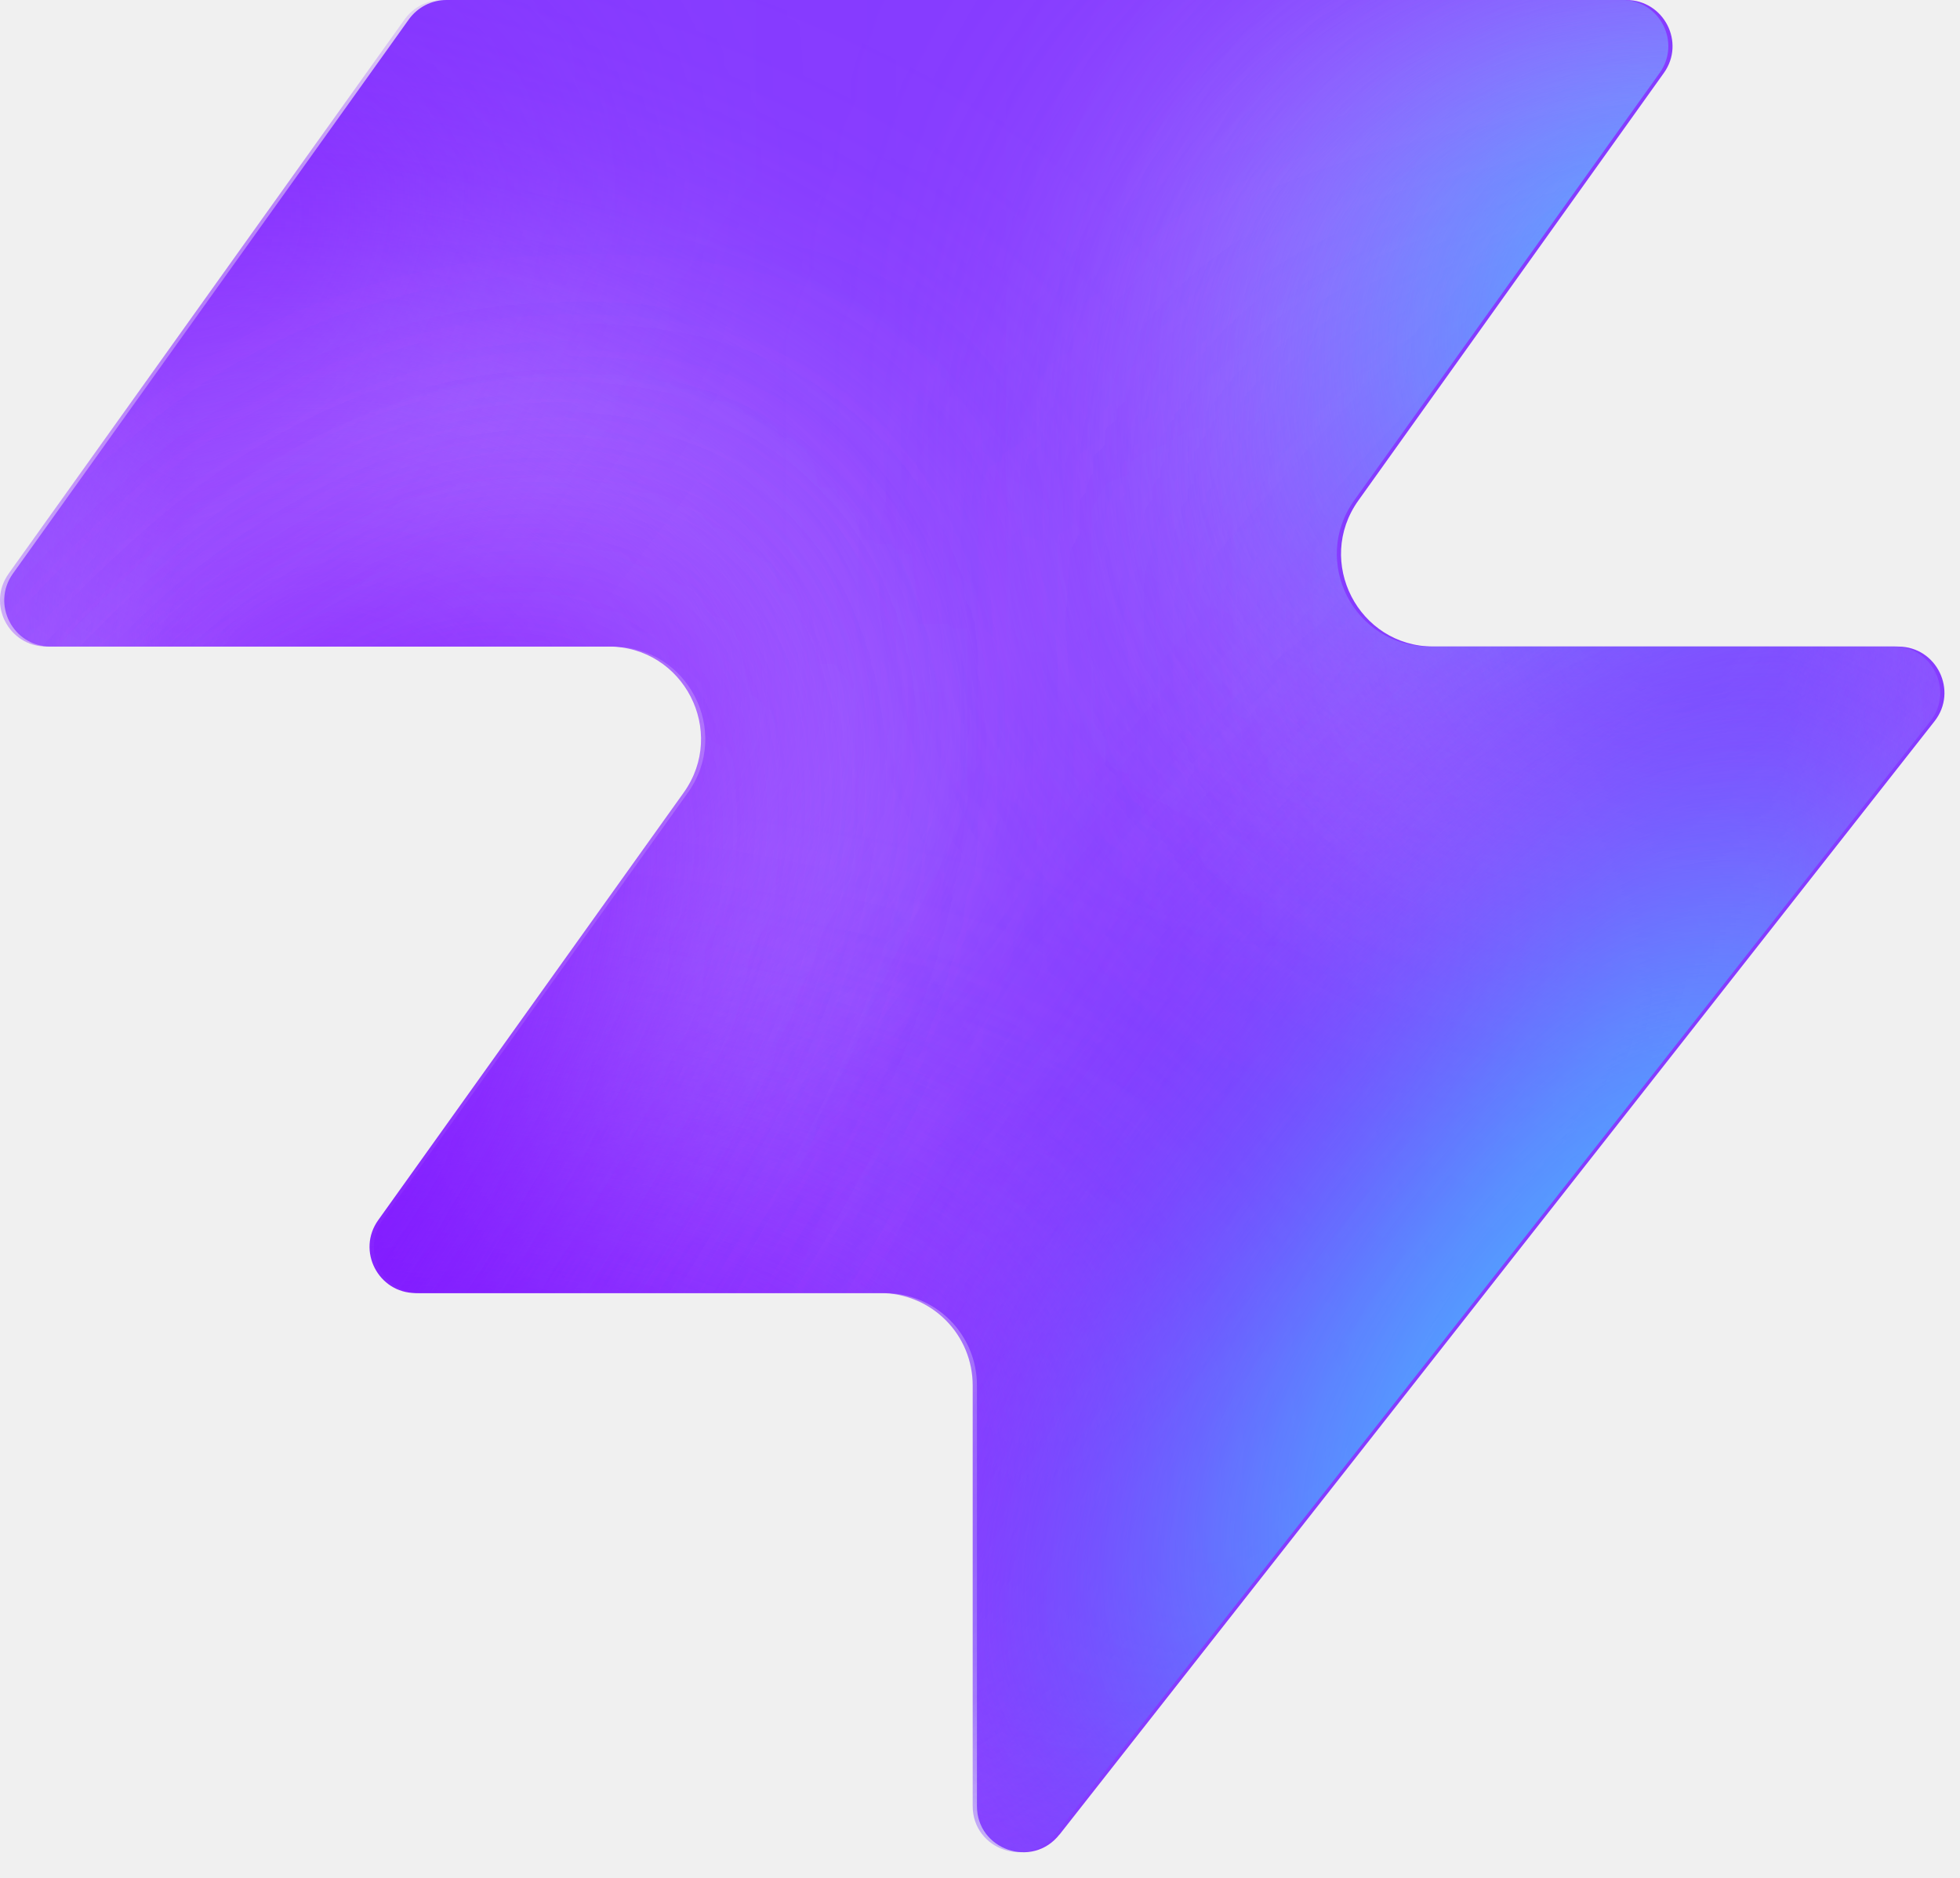
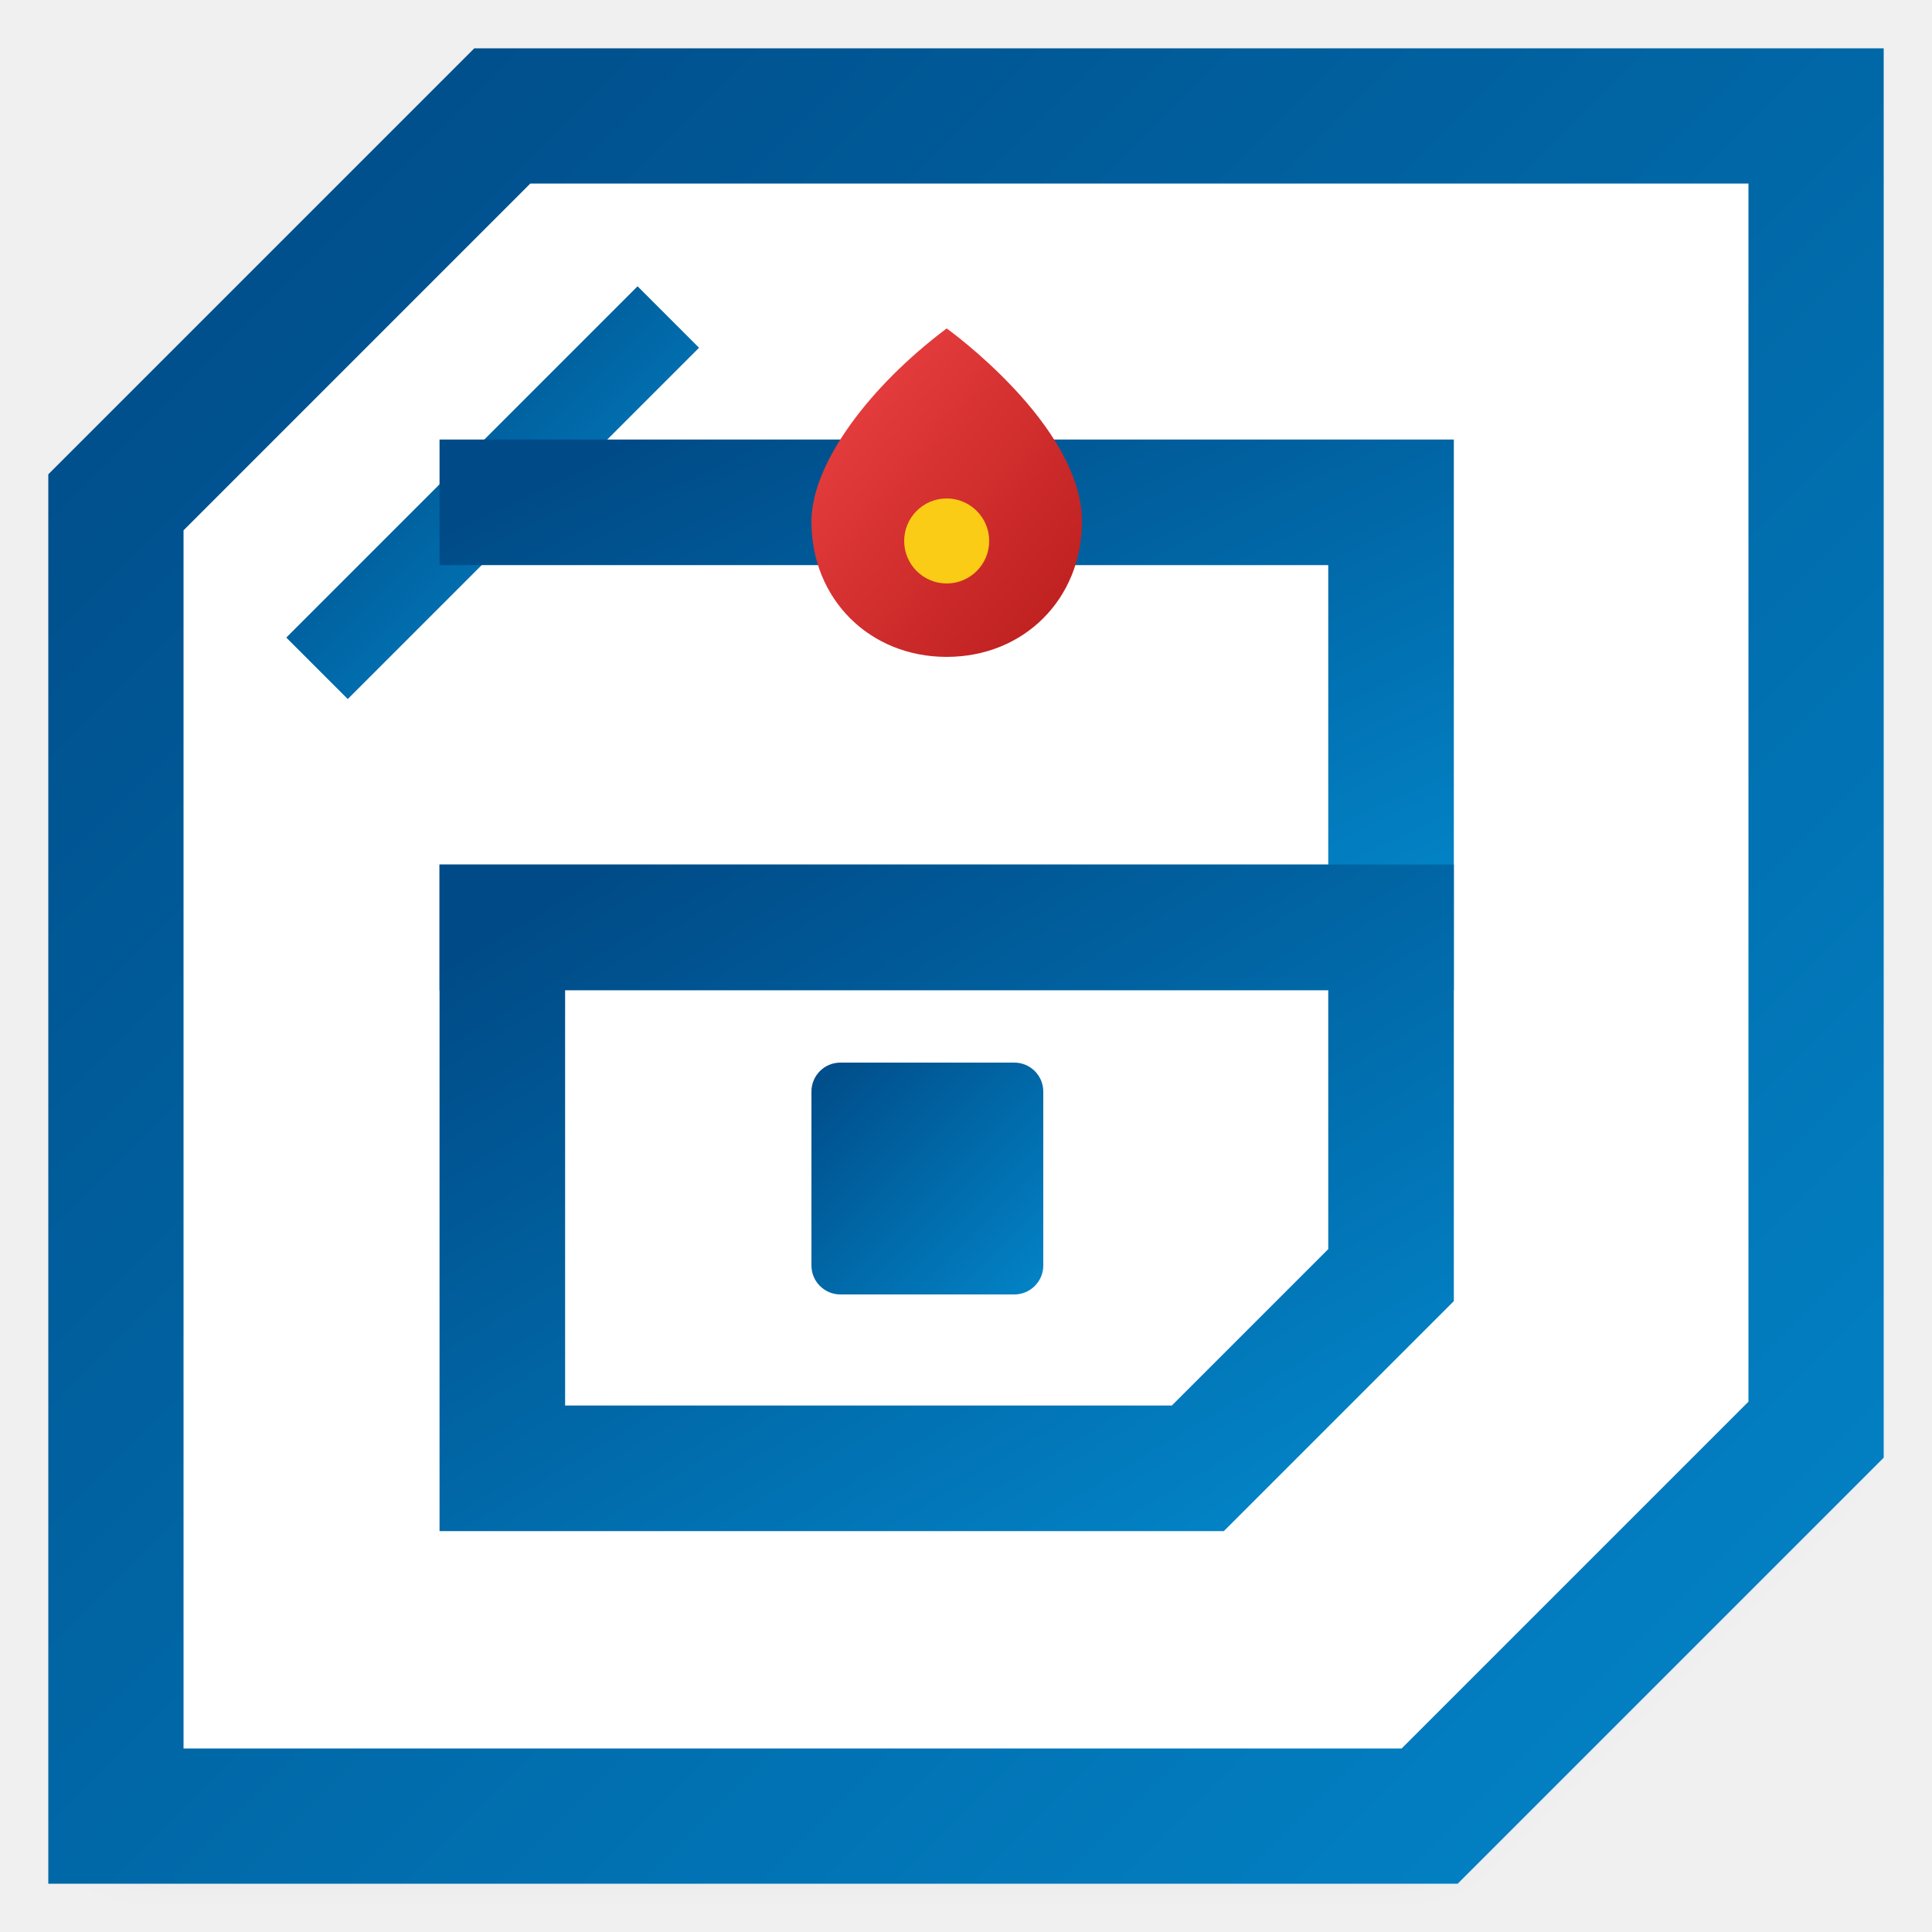
- <svg xmlns="http://www.w3.org/2000/svg" width="48" height="46" fill="none" viewBox="0 0 48 46">
-   <path fill="#863bff" d="M25.946 44.938c-.664.845-2.021.375-2.021-.698V33.937a2.26 2.26 0 0 0-2.262-2.262H10.287c-.92 0-1.456-1.04-.92-1.788l7.48-10.471c1.07-1.497 0-3.578-1.842-3.578H1.237c-.92 0-1.456-1.04-.92-1.788L10.013.474c.214-.297.556-.474.92-.474h28.894c.92 0 1.456 1.04.92 1.788l-7.48 10.471c-1.07 1.498 0 3.579 1.842 3.579h11.377c.943 0 1.473 1.088.89 1.83L25.947 44.94z" style="fill:#863bff;fill:color(display-p3 .525 .23 1);fill-opacity:1" />
-   <mask id="a" width="48" height="46" x="0" y="0" maskUnits="userSpaceOnUse" style="mask-type:alpha">
-     <path fill="#000" d="M25.842 44.938c-.664.844-2.021.375-2.021-.698V33.937a2.26 2.26 0 0 0-2.262-2.262H10.183c-.92 0-1.456-1.04-.92-1.788l7.48-10.471c1.07-1.498 0-3.579-1.842-3.579H1.133c-.92 0-1.456-1.04-.92-1.787L9.91.473c.214-.297.556-.474.92-.474h28.894c.92 0 1.456 1.04.92 1.788l-7.48 10.471c-1.07 1.498 0 3.578 1.842 3.578h11.377c.943 0 1.473 1.088.89 1.832L25.843 44.94z" style="fill:#000;fill-opacity:1" />
-   </mask>
-   <g mask="url(#a)">
-     <g filter="url(#b)">
-       <ellipse cx="5.508" cy="14.704" fill="#ede6ff" rx="5.508" ry="14.704" style="fill:#ede6ff;fill:color(display-p3 .927 .903 1);fill-opacity:1" transform="matrix(.00324 1 1 -.00324 -4.47 31.516)" />
-     </g>
-     <g filter="url(#c)">
-       <ellipse cx="10.399" cy="29.851" fill="#ede6ff" rx="10.399" ry="29.851" style="fill:#ede6ff;fill:color(display-p3 .927 .903 1);fill-opacity:1" transform="matrix(.00324 1 1 -.00324 -39.328 7.883)" />
-     </g>
-     <g filter="url(#d)">
-       <ellipse cx="5.508" cy="30.487" fill="#7e14ff" rx="5.508" ry="30.487" style="fill:#7e14ff;fill:color(display-p3 .492 .077 1);fill-opacity:1" transform="rotate(89.814 -25.913 -14.639)scale(1 -1)" />
-     </g>
-     <g filter="url(#e)">
-       <ellipse cx="5.508" cy="30.599" fill="#7e14ff" rx="5.508" ry="30.599" style="fill:#7e14ff;fill:color(display-p3 .492 .077 1);fill-opacity:1" transform="rotate(89.814 -32.644 -3.334)scale(1 -1)" />
-     </g>
-     <g filter="url(#f)">
-       <ellipse cx="5.508" cy="30.599" fill="#7e14ff" rx="5.508" ry="30.599" style="fill:#7e14ff;fill:color(display-p3 .492 .077 1);fill-opacity:1" transform="matrix(.00324 1 1 -.00324 -34.34 30.47)" />
-     </g>
-     <g filter="url(#g)">
-       <ellipse cx="14.072" cy="22.078" fill="#ede6ff" rx="14.072" ry="22.078" style="fill:#ede6ff;fill:color(display-p3 .927 .903 1);fill-opacity:1" transform="rotate(93.35 24.506 48.493)scale(-1 1)" />
-     </g>
-     <g filter="url(#h)">
-       <ellipse cx="3.47" cy="21.501" fill="#7e14ff" rx="3.47" ry="21.501" style="fill:#7e14ff;fill:color(display-p3 .492 .077 1);fill-opacity:1" transform="rotate(89.009 28.708 47.59)scale(-1 1)" />
-     </g>
-     <g filter="url(#i)">
-       <ellipse cx="3.47" cy="21.501" fill="#7e14ff" rx="3.47" ry="21.501" style="fill:#7e14ff;fill:color(display-p3 .492 .077 1);fill-opacity:1" transform="rotate(89.009 28.708 47.59)scale(-1 1)" />
-     </g>
-     <g filter="url(#j)">
-       <ellipse cx=".387" cy="8.972" fill="#7e14ff" rx="4.407" ry="29.108" style="fill:#7e14ff;fill:color(display-p3 .492 .077 1);fill-opacity:1" transform="rotate(39.51 .387 8.972)" />
-     </g>
-     <g filter="url(#k)">
-       <ellipse cx="47.523" cy="-6.092" fill="#7e14ff" rx="4.407" ry="29.108" style="fill:#7e14ff;fill:color(display-p3 .492 .077 1);fill-opacity:1" transform="rotate(37.892 47.523 -6.092)" />
-     </g>
-     <g filter="url(#l)">
-       <ellipse cx="41.412" cy="6.333" fill="#47bfff" rx="5.971" ry="9.665" style="fill:#47bfff;fill:color(display-p3 .28 .748 1);fill-opacity:1" transform="rotate(37.892 41.412 6.333)" />
-     </g>
-     <g filter="url(#m)">
-       <ellipse cx="-1.879" cy="38.332" fill="#7e14ff" rx="4.407" ry="29.108" style="fill:#7e14ff;fill:color(display-p3 .492 .077 1);fill-opacity:1" transform="rotate(37.892 -1.88 38.332)" />
-     </g>
-     <g filter="url(#n)">
-       <ellipse cx="-1.879" cy="38.332" fill="#7e14ff" rx="4.407" ry="29.108" style="fill:#7e14ff;fill:color(display-p3 .492 .077 1);fill-opacity:1" transform="rotate(37.892 -1.88 38.332)" />
-     </g>
-     <g filter="url(#o)">
-       <ellipse cx="35.651" cy="29.907" fill="#7e14ff" rx="4.407" ry="29.108" style="fill:#7e14ff;fill:color(display-p3 .492 .077 1);fill-opacity:1" transform="rotate(37.892 35.651 29.907)" />
-     </g>
-     <g filter="url(#p)">
-       <ellipse cx="38.418" cy="32.4" fill="#47bfff" rx="5.971" ry="15.297" style="fill:#47bfff;fill:color(display-p3 .28 .748 1);fill-opacity:1" transform="rotate(37.892 38.418 32.4)" />
-     </g>
-   </g>
+ <svg xmlns="http://www.w3.org/2000/svg" viewBox="0 0 100 100" width="100%" height="100%">
  <defs>
-     <filter id="b" width="60.045" height="41.654" x="-19.77" y="16.149" color-interpolation-filters="sRGB" filterUnits="userSpaceOnUse">
-       <feFlood flood-opacity="0" result="BackgroundImageFix" />
-       <feBlend in="SourceGraphic" in2="BackgroundImageFix" result="shape" />
-       <feGaussianBlur result="effect1_foregroundBlur_2002_17158" stdDeviation="7.659" />
-     </filter>
-     <filter id="c" width="90.34" height="51.437" x="-54.613" y="-7.533" color-interpolation-filters="sRGB" filterUnits="userSpaceOnUse">
-       <feFlood flood-opacity="0" result="BackgroundImageFix" />
-       <feBlend in="SourceGraphic" in2="BackgroundImageFix" result="shape" />
-       <feGaussianBlur result="effect1_foregroundBlur_2002_17158" stdDeviation="7.659" />
-     </filter>
-     <filter id="d" width="79.355" height="29.4" x="-49.64" y="2.03" color-interpolation-filters="sRGB" filterUnits="userSpaceOnUse">
-       <feFlood flood-opacity="0" result="BackgroundImageFix" />
-       <feBlend in="SourceGraphic" in2="BackgroundImageFix" result="shape" />
-       <feGaussianBlur result="effect1_foregroundBlur_2002_17158" stdDeviation="4.596" />
-     </filter>
-     <filter id="e" width="79.579" height="29.4" x="-45.045" y="20.029" color-interpolation-filters="sRGB" filterUnits="userSpaceOnUse">
-       <feFlood flood-opacity="0" result="BackgroundImageFix" />
-       <feBlend in="SourceGraphic" in2="BackgroundImageFix" result="shape" />
-       <feGaussianBlur result="effect1_foregroundBlur_2002_17158" stdDeviation="4.596" />
-     </filter>
-     <filter id="f" width="79.579" height="29.4" x="-43.513" y="21.178" color-interpolation-filters="sRGB" filterUnits="userSpaceOnUse">
-       <feFlood flood-opacity="0" result="BackgroundImageFix" />
-       <feBlend in="SourceGraphic" in2="BackgroundImageFix" result="shape" />
-       <feGaussianBlur result="effect1_foregroundBlur_2002_17158" stdDeviation="4.596" />
-     </filter>
-     <filter id="g" width="74.749" height="58.852" x="15.756" y="-17.901" color-interpolation-filters="sRGB" filterUnits="userSpaceOnUse">
-       <feFlood flood-opacity="0" result="BackgroundImageFix" />
-       <feBlend in="SourceGraphic" in2="BackgroundImageFix" result="shape" />
-       <feGaussianBlur result="effect1_foregroundBlur_2002_17158" stdDeviation="7.659" />
-     </filter>
-     <filter id="h" width="61.377" height="25.362" x="23.548" y="2.284" color-interpolation-filters="sRGB" filterUnits="userSpaceOnUse">
-       <feFlood flood-opacity="0" result="BackgroundImageFix" />
-       <feBlend in="SourceGraphic" in2="BackgroundImageFix" result="shape" />
-       <feGaussianBlur result="effect1_foregroundBlur_2002_17158" stdDeviation="4.596" />
-     </filter>
-     <filter id="i" width="61.377" height="25.362" x="23.548" y="2.284" color-interpolation-filters="sRGB" filterUnits="userSpaceOnUse">
-       <feFlood flood-opacity="0" result="BackgroundImageFix" />
-       <feBlend in="SourceGraphic" in2="BackgroundImageFix" result="shape" />
-       <feGaussianBlur result="effect1_foregroundBlur_2002_17158" stdDeviation="4.596" />
-     </filter>
-     <filter id="j" width="56.045" height="63.649" x="-27.636" y="-22.853" color-interpolation-filters="sRGB" filterUnits="userSpaceOnUse">
-       <feFlood flood-opacity="0" result="BackgroundImageFix" />
-       <feBlend in="SourceGraphic" in2="BackgroundImageFix" result="shape" />
-       <feGaussianBlur result="effect1_foregroundBlur_2002_17158" stdDeviation="4.596" />
-     </filter>
-     <filter id="k" width="54.814" height="64.646" x="20.116" y="-38.415" color-interpolation-filters="sRGB" filterUnits="userSpaceOnUse">
-       <feFlood flood-opacity="0" result="BackgroundImageFix" />
-       <feBlend in="SourceGraphic" in2="BackgroundImageFix" result="shape" />
-       <feGaussianBlur result="effect1_foregroundBlur_2002_17158" stdDeviation="4.596" />
-     </filter>
-     <filter id="l" width="33.541" height="35.313" x="24.641" y="-11.323" color-interpolation-filters="sRGB" filterUnits="userSpaceOnUse">
-       <feFlood flood-opacity="0" result="BackgroundImageFix" />
-       <feBlend in="SourceGraphic" in2="BackgroundImageFix" result="shape" />
-       <feGaussianBlur result="effect1_foregroundBlur_2002_17158" stdDeviation="4.596" />
-     </filter>
-     <filter id="m" width="54.814" height="64.646" x="-29.286" y="6.009" color-interpolation-filters="sRGB" filterUnits="userSpaceOnUse">
-       <feFlood flood-opacity="0" result="BackgroundImageFix" />
-       <feBlend in="SourceGraphic" in2="BackgroundImageFix" result="shape" />
-       <feGaussianBlur result="effect1_foregroundBlur_2002_17158" stdDeviation="4.596" />
-     </filter>
-     <filter id="n" width="54.814" height="64.646" x="-29.286" y="6.009" color-interpolation-filters="sRGB" filterUnits="userSpaceOnUse">
-       <feFlood flood-opacity="0" result="BackgroundImageFix" />
-       <feBlend in="SourceGraphic" in2="BackgroundImageFix" result="shape" />
-       <feGaussianBlur result="effect1_foregroundBlur_2002_17158" stdDeviation="4.596" />
-     </filter>
-     <filter id="o" width="54.814" height="64.646" x="8.244" y="-2.416" color-interpolation-filters="sRGB" filterUnits="userSpaceOnUse">
-       <feFlood flood-opacity="0" result="BackgroundImageFix" />
-       <feBlend in="SourceGraphic" in2="BackgroundImageFix" result="shape" />
-       <feGaussianBlur result="effect1_foregroundBlur_2002_17158" stdDeviation="4.596" />
-     </filter>
-     <filter id="p" width="39.409" height="43.623" x="18.713" y="10.588" color-interpolation-filters="sRGB" filterUnits="userSpaceOnUse">
-       <feFlood flood-opacity="0" result="BackgroundImageFix" />
-       <feBlend in="SourceGraphic" in2="BackgroundImageFix" result="shape" />
-       <feGaussianBlur result="effect1_foregroundBlur_2002_17158" stdDeviation="4.596" />
+     <linearGradient id="bmsGrad" x1="0%" y1="0%" x2="100%" y2="100%">
+       <stop offset="0%" stop-color="#004B87" />
+       <stop offset="100%" stop-color="#0284C7" />
+     </linearGradient>
+     <linearGradient id="hseFireGrad" x1="0%" y1="0%" x2="100%" y2="100%">
+       <stop offset="0%" stop-color="#EF4444" />
+       <stop offset="100%" stop-color="#B91C1C" />
+     </linearGradient>
+     <filter id="softShadow" x="-10%" y="-10%" width="120%" height="120%">
+       <feDropShadow dx="0" dy="1.5" stdDeviation="1.5" flood-opacity="0.18" />
    </filter>
  </defs>
+   <path d="M26 6 H94 V74 L74 94 H6 V26 Z" fill="#FFFFFF" filter="url(#softShadow)" />
+   <path d="M26 6 H94 V74 L74 94 H6 V26 Z" fill="none" stroke="url(#bmsGrad)" stroke-width="7" stroke-linejoin="miter" />
+   <line x1="33" y1="18" x2="18" y2="33" stroke="url(#bmsGrad)" stroke-width="4.5" stroke-linecap="square" />
+   <path d="M26 26 H72 V48 H26" fill="none" stroke="url(#bmsGrad)" stroke-width="6.5" stroke-linecap="square" stroke-linejoin="miter" />
+   <path d="M26 48 H72 V66 L62 76 H26 Z" fill="none" stroke="url(#bmsGrad)" stroke-width="6.5" stroke-linecap="square" stroke-linejoin="miter" />
+   <rect x="42" y="55" width="12" height="12" fill="url(#bmsGrad)" rx="1.5" />
+   <path d="M49 17 C49 17 56 22 56 27 C56 31 53 34 49 34 C45 34 42 31 42 27 C42 24 45 20 49 17 Z" fill="url(#hseFireGrad)" />
+   <circle cx="49" cy="28" r="2.2" fill="#FACC15" />
</svg>
